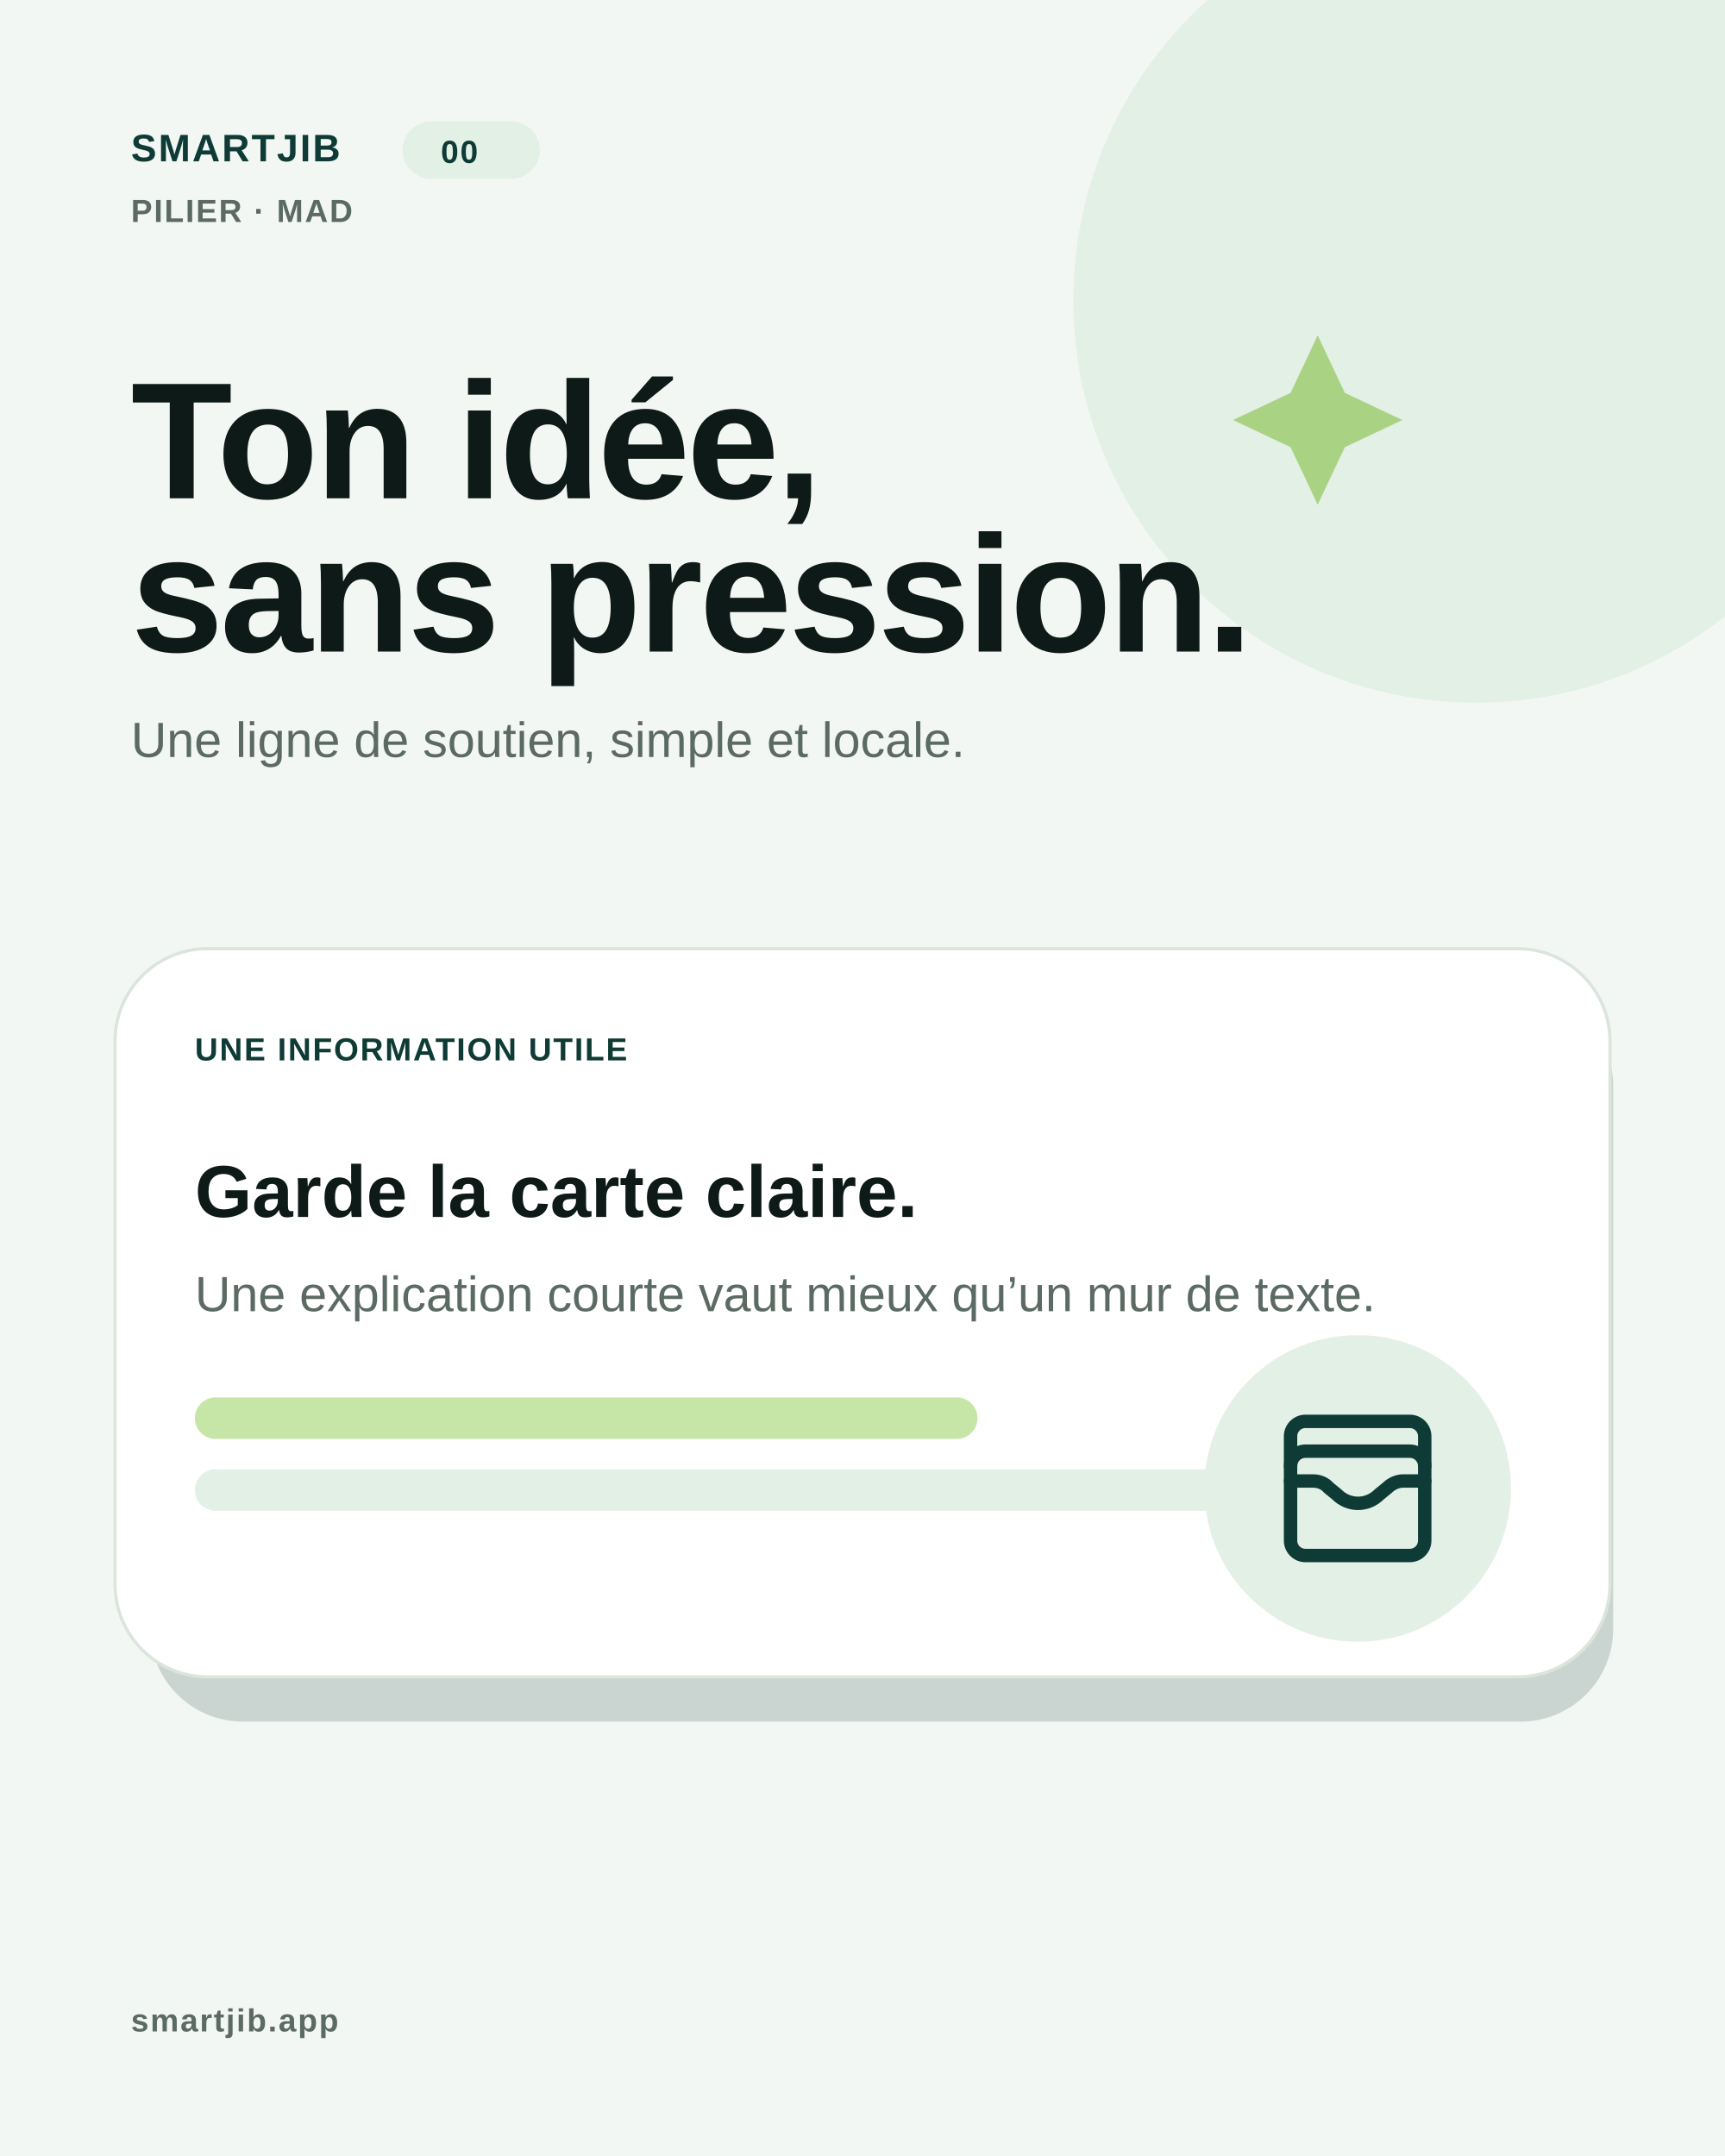
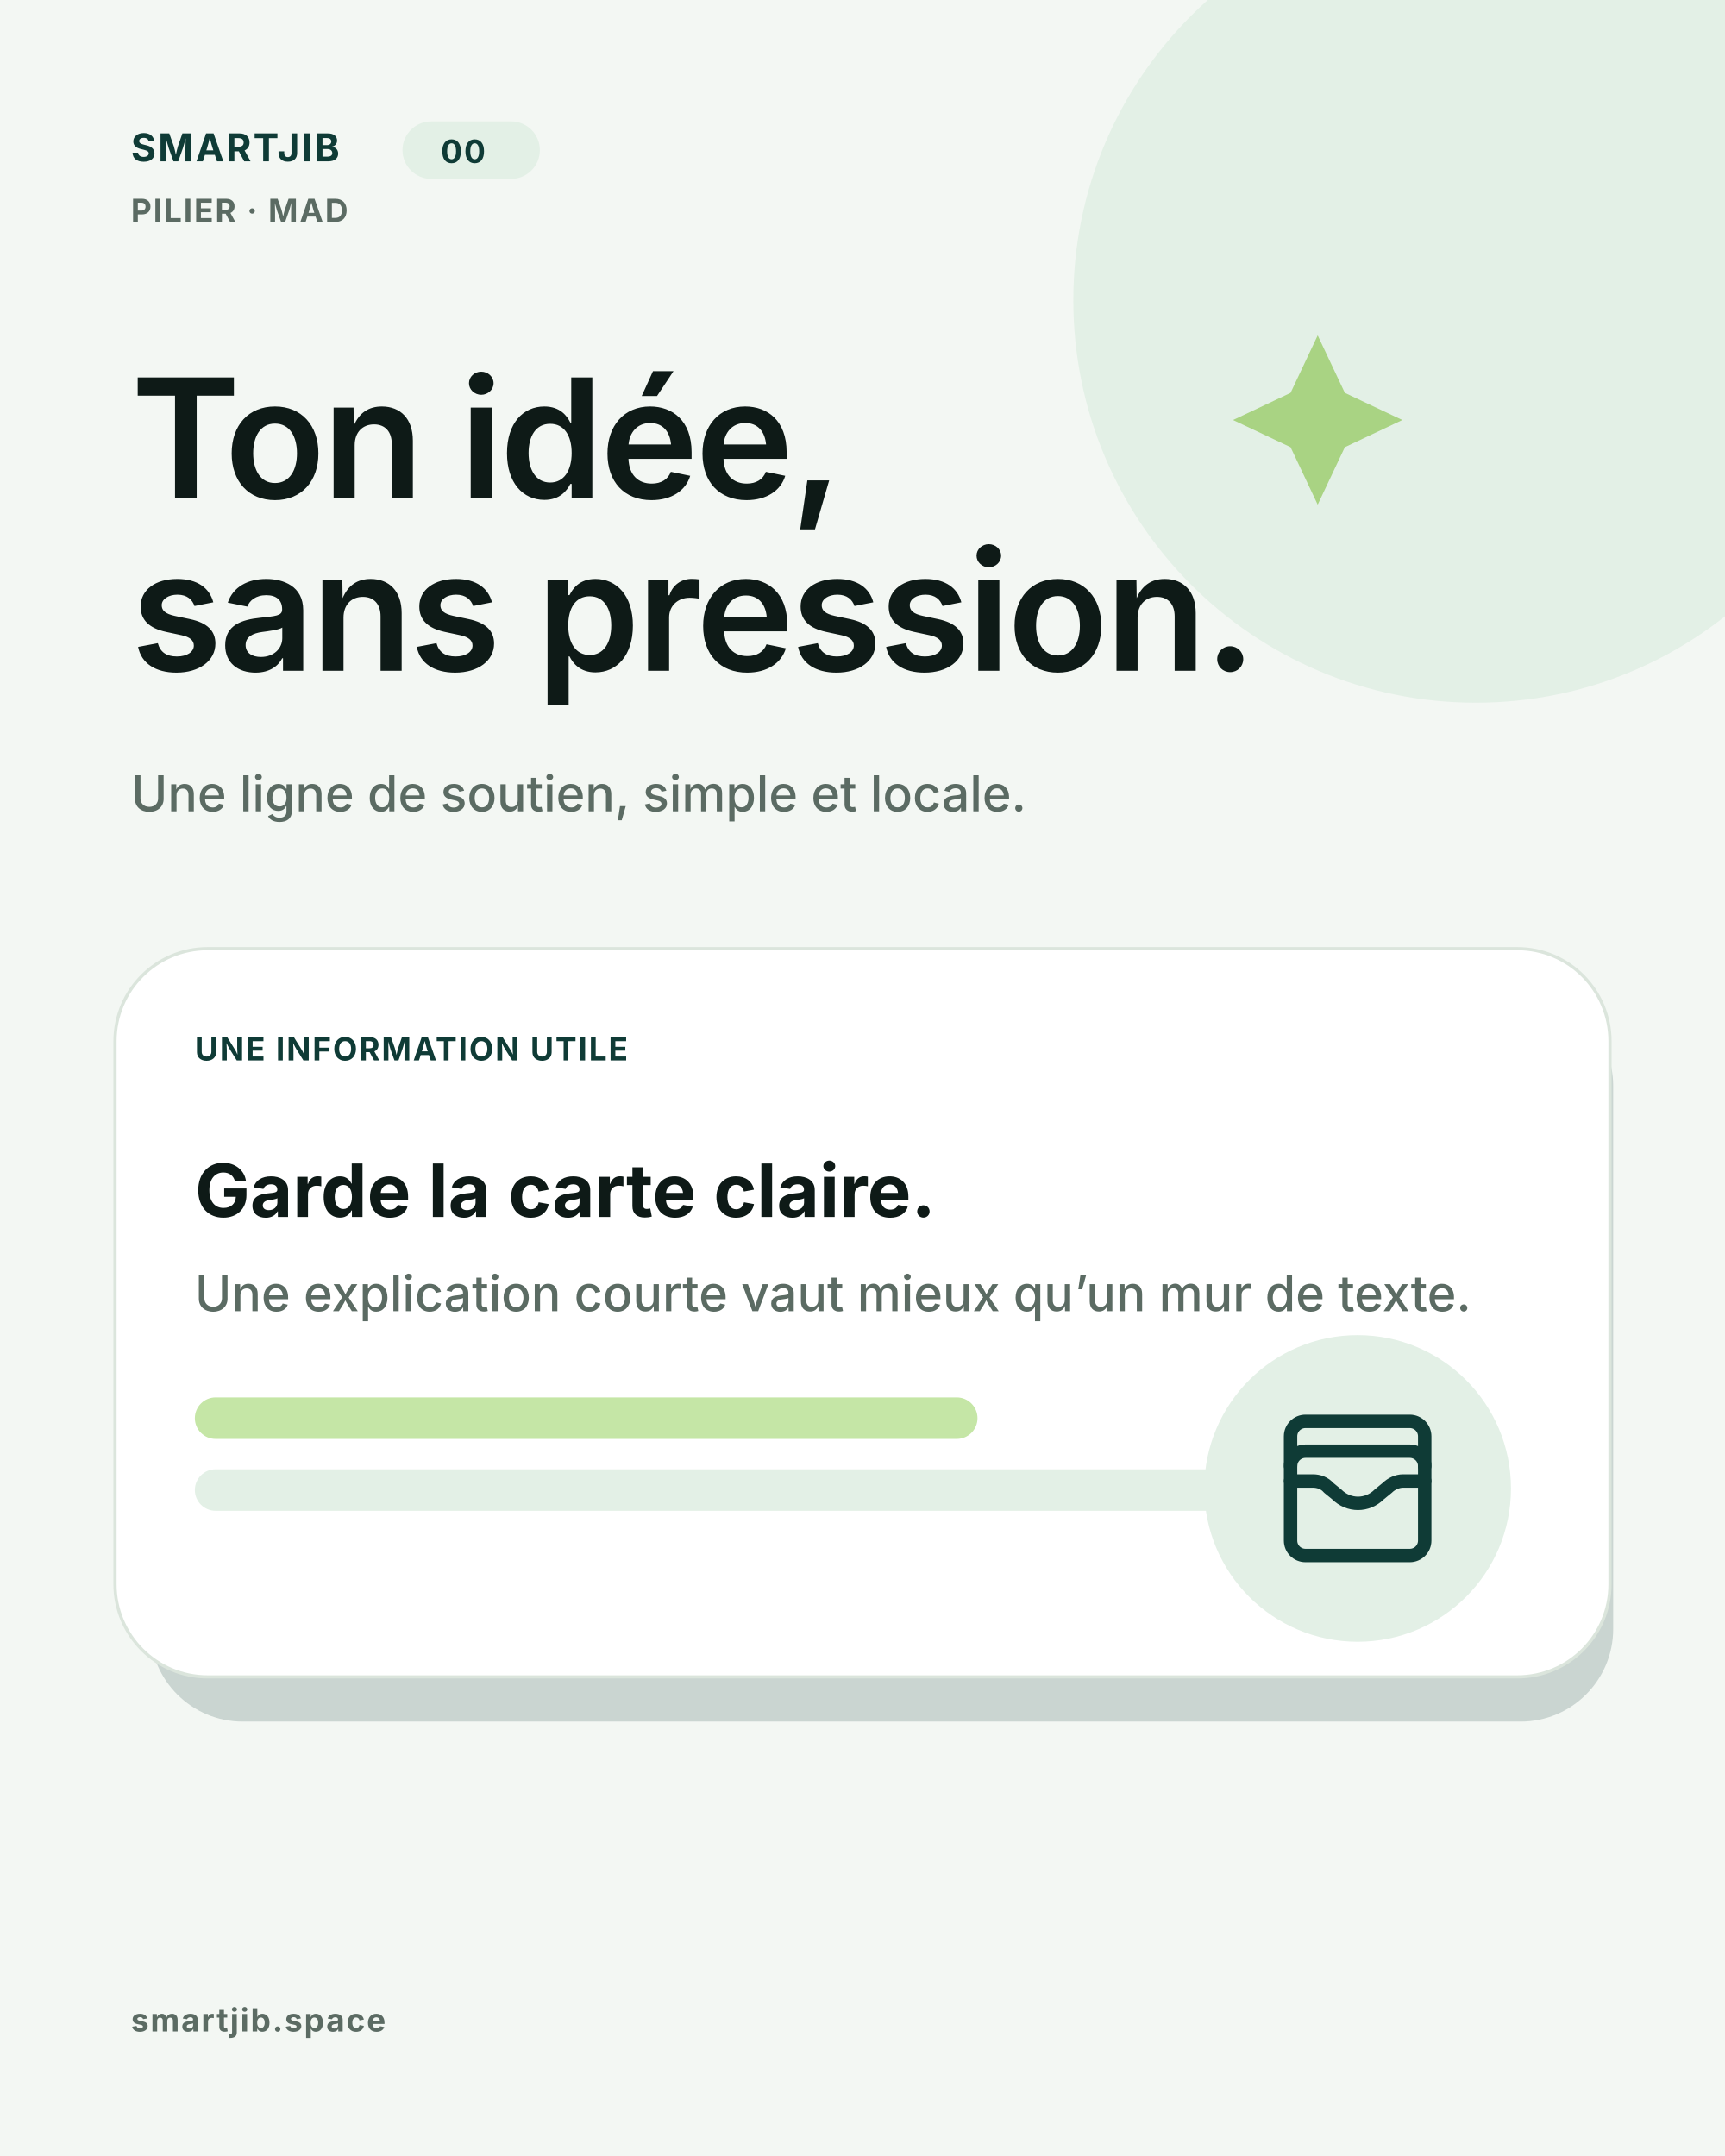
<svg xmlns="http://www.w3.org/2000/svg" width="1080" height="1350" viewBox="0 0 1080 1350" role="img" aria-labelledby="title desc">
  <style>
-     .latin { font-family: "Plus Jakarta Sans", "Plus Jakarta Sans Variable", Arial, sans-serif; }
-     .arabic { font-family: "IBM Plex Sans Arabic", Cairo, "Noto Sans Arabic", sans-serif; }
+     .latin { font-family: Inter, "Inter Variable", Arial, sans-serif; }
+     .arabic { font-family: Cairo, "Noto Sans Arabic", sans-serif; }
    .eyebrow { font-size: 24px; font-weight: 700; letter-spacing: 1.2px; }
-     .latin-display { font-family: "Plus Jakarta Sans", "Plus Jakarta Sans ExtraBold", "Plus Jakarta Sans", Arial, sans-serif; }
+     .latin-display { font-family: "Inter SemiBold", Inter, Arial, sans-serif; }
    .arabic-display { font-family: "Cairo ExtraBold", Cairo, "Noto Sans Arabic", sans-serif; }
-     .headline { font-size: 104px; font-weight: 800; letter-spacing: -2px; }
+     .headline { font-size: 104px; font-weight: 600; letter-spacing: -2px; }
    .body { font-size: 31px; font-weight: 520; }
    .label { font-size: 20px; font-weight: 700; letter-spacing: 1px; }
  </style>
  <rect width="1080" height="1350" fill="#F3F7F3" />
  <circle cx="924" cy="188" r="252" fill="#E3F0E6" />
  <path d="M 825 210 L 842 246 L 878 263 L 842 280 L 825 316 L 808 280 L 772 263 L 808 246 Z" fill="#A9D383" />
  <text x="82" y="101" fill="#0F3B36" class="latin eyebrow">SMARTJIB</text>
  <rect x="252" y="76" width="86" height="36" rx="18" fill="#E3F0E6" />
  <text x="276" y="102" fill="#0F3B36" class="latin label">00</text>
  <text x="82" y="139" fill="#5B6B63" class="latin label">PILIER · MAD</text>
  <text x="82" y="312" fill="#0E1A17" class="latin-display headline">Ton idée,</text>
-   <text x="82" y="408" fill="#0E1A17" class="latin-display headline">sans pression.</text>
-   <text x="82" y="474" fill="#5B6B63" class="latin body">Une ligne de soutien, simple et locale.</text>
+   <text x="82" y="420" fill="#0E1A17" class="latin-display headline">sans pression.</text>
+   <text x="82" y="508" fill="#5B6B63" class="latin body">Une ligne de soutien, simple et locale.</text>
  <rect x="82" y="608" width="916" height="456" rx="58" fill="#0F3B36" transform="translate(12 14)" opacity=".18" />
  <rect x="72" y="594" width="936" height="456" rx="58" fill="#FFFFFF" stroke="#DBE5DC" stroke-width="2" />
  <text x="122" y="664" fill="#0F3B36" class="latin label">UNE INFORMATION UTILE</text>
  <text x="122" y="762" fill="#0E1A17" class="latin body" style="font-size:46px;font-weight:700">Garde la carte claire.</text>
  <text x="122" y="821" fill="#5B6B63" class="latin body">Une explication courte vaut mieux qu’un mur de texte.</text>
  <rect x="122" y="875" width="490" height="26" rx="13" fill="#C5E6A6" />
  <rect x="122" y="920" width="650" height="26" rx="13" fill="#E3F0E6" />
  <circle cx="850" cy="932" r="96" fill="#E3F0E6" />
  <svg x="794" y="876" width="112" height="112" viewBox="0 0 24 24" fill="none" stroke="#0F3B36" stroke-width="1.8" stroke-linecap="round" stroke-linejoin="round" aria-label="Wallet icon" role="img">
    <rect width="18" height="18" x="3" y="3" rx="2" />
    <path d="M3 9a2 2 0 0 1 2-2h14a2 2 0 0 1 2 2" />
    <path d="M3 11h3c.8 0 1.6.3 2.1.9l1.1.9c1.6 1.6 4.1 1.6 5.7 0l1.1-.9c.5-.5 1.3-.9 2.1-.9H21" />
  </svg>
-   <text x="82" y="1272" fill="#5B6B63" class="latin label">smartjib.app</text>
+   <text x="82" y="1272" fill="#5B6B63" class="latin label">smartjib.space</text>
</svg>
